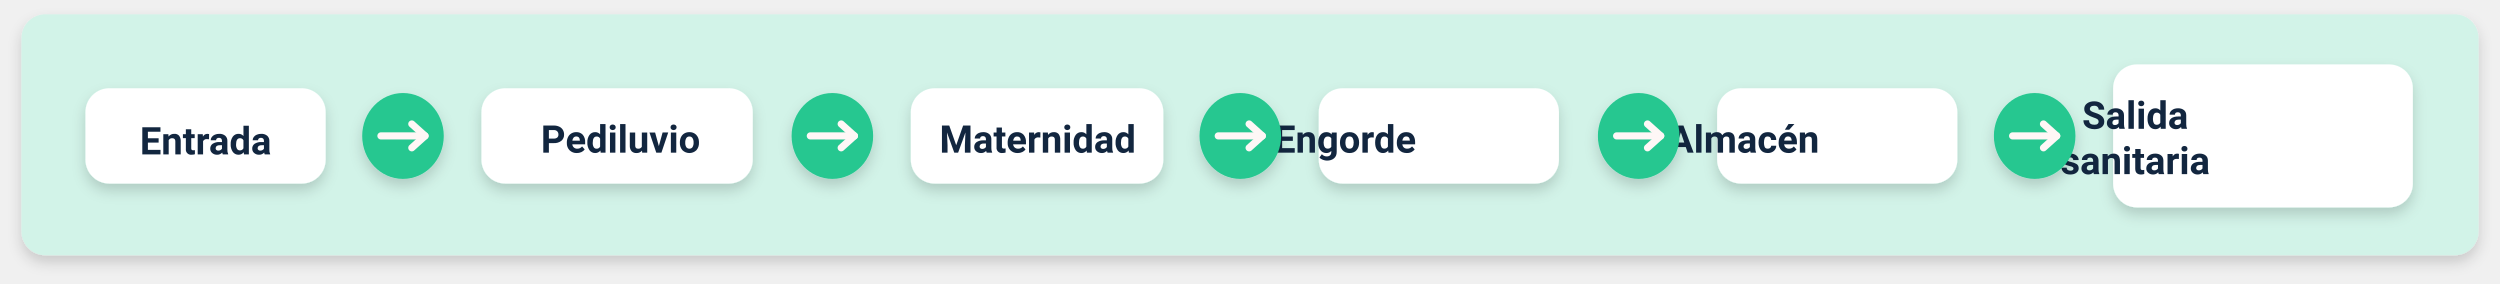
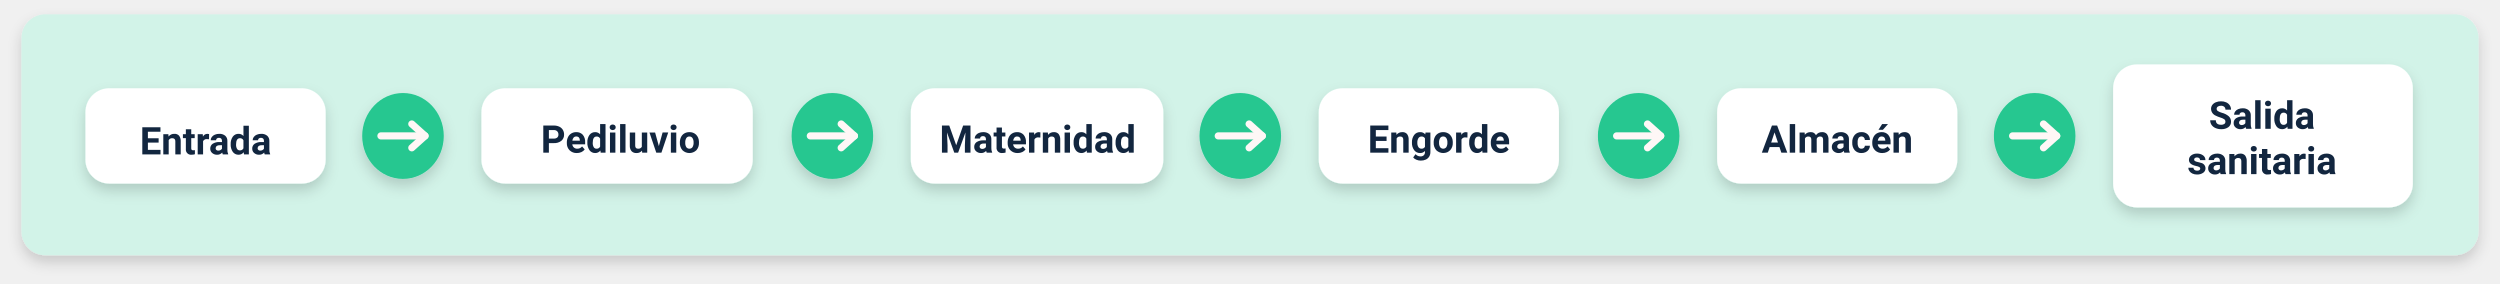
<svg xmlns="http://www.w3.org/2000/svg" width="1048" height="119" viewBox="0 0 1048 119">
  <defs>
    <filter id="Trazado_1037071" x="0" y="0" width="1048" height="119" filterUnits="userSpaceOnUse">
      <feOffset dy="3" input="SourceAlpha" />
      <feGaussianBlur stdDeviation="3" result="blur" />
      <feFlood flood-opacity="0.161" />
      <feComposite operator="in" in2="blur" />
      <feComposite in="SourceGraphic" />
    </filter>
    <filter id="Trazado_1037072" x="26.829" y="31" width="118.672" height="57.933" filterUnits="userSpaceOnUse">
      <feOffset dy="3" input="SourceAlpha" />
      <feGaussianBlur stdDeviation="3" result="blur-2" />
      <feFlood flood-opacity="0.161" />
      <feComposite operator="in" in2="blur-2" />
      <feComposite in="SourceGraphic" />
    </filter>
    <filter id="Trazado_1037074" x="192.829" y="31" width="131.715" height="57.933" filterUnits="userSpaceOnUse">
      <feOffset dy="3" input="SourceAlpha" />
      <feGaussianBlur stdDeviation="3" result="blur-3" />
      <feFlood flood-opacity="0.161" />
      <feComposite operator="in" in2="blur-3" />
      <feComposite in="SourceGraphic" />
    </filter>
    <filter id="Trazado_1037076" x="372.829" y="31" width="123.821" height="57.933" filterUnits="userSpaceOnUse">
      <feOffset dy="3" input="SourceAlpha" />
      <feGaussianBlur stdDeviation="3" result="blur-4" />
      <feFlood flood-opacity="0.161" />
      <feComposite operator="in" in2="blur-4" />
      <feComposite in="SourceGraphic" />
    </filter>
-     <filter id="Rectángulo_403036" x="543.829" y="31" width="118.672" height="57.933" filterUnits="userSpaceOnUse">
+     <filter id="Trazado_1037086" x="543.829" y="31" width="118.672" height="57.933" filterUnits="userSpaceOnUse">
      <feOffset dy="3" input="SourceAlpha" />
      <feGaussianBlur stdDeviation="3" result="blur-5" />
      <feFlood flood-opacity="0.161" />
      <feComposite operator="in" in2="blur-5" />
      <feComposite in="SourceGraphic" />
    </filter>
-     <filter id="Rectángulo_403036-2" x="710.829" y="31" width="118.672" height="57.933" filterUnits="userSpaceOnUse">
+     <filter id="Trazado_1037084" x="710.829" y="31" width="118.672" height="57.933" filterUnits="userSpaceOnUse">
      <feOffset dy="3" input="SourceAlpha" />
      <feGaussianBlur stdDeviation="3" result="blur-6" />
      <feFlood flood-opacity="0.161" />
      <feComposite operator="in" in2="blur-6" />
      <feComposite in="SourceGraphic" />
    </filter>
-     <filter id="Rectángulo_403036-3" x="876.829" y="21" width="143.631" height="77.933" filterUnits="userSpaceOnUse">
+     <filter id="Rectángulo_403036" x="876.829" y="21" width="143.631" height="77.933" filterUnits="userSpaceOnUse">
      <feOffset dy="3" input="SourceAlpha" />
      <feGaussianBlur stdDeviation="3" result="blur-7" />
      <feFlood flood-opacity="0.161" />
      <feComposite operator="in" in2="blur-7" />
      <feComposite in="SourceGraphic" />
    </filter>
    <filter id="Trazado_1037078" x="142.829" y="33" width="52.203" height="54" filterUnits="userSpaceOnUse">
      <feOffset dy="3" input="SourceAlpha" />
      <feGaussianBlur stdDeviation="3" result="blur-8" />
      <feFlood flood-opacity="0.161" />
      <feComposite operator="in" in2="blur-8" />
      <feComposite in="SourceGraphic" />
    </filter>
    <filter id="Trazado_1037079" x="322.829" y="33" width="52.203" height="54" filterUnits="userSpaceOnUse">
      <feOffset dy="3" input="SourceAlpha" />
      <feGaussianBlur stdDeviation="3" result="blur-9" />
      <feFlood flood-opacity="0.161" />
      <feComposite operator="in" in2="blur-9" />
      <feComposite in="SourceGraphic" />
    </filter>
    <filter id="Trazado_1037080" x="493.829" y="33" width="52.203" height="54" filterUnits="userSpaceOnUse">
      <feOffset dy="3" input="SourceAlpha" />
      <feGaussianBlur stdDeviation="3" result="blur-10" />
      <feFlood flood-opacity="0.161" />
      <feComposite operator="in" in2="blur-10" />
      <feComposite in="SourceGraphic" />
    </filter>
    <filter id="Trazado_1037081" x="660.829" y="33" width="52.203" height="54" filterUnits="userSpaceOnUse">
      <feOffset dy="3" input="SourceAlpha" />
      <feGaussianBlur stdDeviation="3" result="blur-11" />
      <feFlood flood-opacity="0.161" />
      <feComposite operator="in" in2="blur-11" />
      <feComposite in="SourceGraphic" />
    </filter>
    <filter id="Trazado_1037082" x="826.829" y="33" width="52.203" height="54" filterUnits="userSpaceOnUse">
      <feOffset dy="3" input="SourceAlpha" />
      <feGaussianBlur stdDeviation="3" result="blur-12" />
      <feFlood flood-opacity="0.161" />
      <feComposite operator="in" in2="blur-12" />
      <feComposite in="SourceGraphic" />
    </filter>
  </defs>
  <g id="Grupo_1202355" data-name="Grupo 1202355" transform="translate(-276 -1973.824)">
    <g transform="matrix(1, 0, 0, 1, 276, 1973.82)" filter="url(#Trazado_1037071)">
      <path id="Trazado_1037071-2" data-name="Trazado 1037071" d="M10,0H1020a10,10,0,0,1,10,10V91a10,10,0,0,1-10,10H10A10,10,0,0,1,0,91V10A10,10,0,0,1,10,0Z" transform="translate(9 6)" fill="#d2f3e8" />
    </g>
    <g transform="matrix(1, 0, 0, 1, 276, 1973.82)" filter="url(#Trazado_1037072)">
      <path id="Trazado_1037072-2" data-name="Trazado 1037072" d="M10,0H90.672a10,10,0,0,1,10,10V29.933a10,10,0,0,1-10,10H10a10,10,0,0,1-10-10V10A10,10,0,0,1,10,0Z" transform="translate(35.83 37)" fill="#fff" />
    </g>
    <path id="Trazado_1037073" data-name="Trazado 1037073" d="M13.105,12.07h-4.5v3.047h5.281V17H6.261V5.625h7.609v1.9H8.605v2.711h4.5Zm4.086-3.523.07.977a2.951,2.951,0,0,1,2.43-1.133,2.453,2.453,0,0,1,2,.789,3.682,3.682,0,0,1,.672,2.359V17H20.105V11.594a1.465,1.465,0,0,0-.312-1.043,1.4,1.4,0,0,0-1.039-.324,1.553,1.553,0,0,0-1.43.813V17H15.066V8.547Zm9.586-2.078V8.547h1.445V10.2H26.777v4.219a1.007,1.007,0,0,0,.18.672.9.9,0,0,0,.688.2,3.6,3.6,0,0,0,.664-.055v1.711a4.648,4.648,0,0,1-1.367.2,2.156,2.156,0,0,1-2.422-2.4V10.2H23.285V8.547h1.234V6.469Zm7.453,4.2a6.134,6.134,0,0,0-.812-.062,1.654,1.654,0,0,0-1.68.867V17H29.48V8.547h2.133l.063,1.008a2.092,2.092,0,0,1,1.883-1.164,2.366,2.366,0,0,1,.7.1ZM39.98,17a2.507,2.507,0,0,1-.227-.758,2.732,2.732,0,0,1-2.133.914,3,3,0,0,1-2.059-.719,2.312,2.312,0,0,1-.816-1.812,2.389,2.389,0,0,1,1-2.062,4.915,4.915,0,0,1,2.879-.727H39.66v-.484a1.393,1.393,0,0,0-.3-.937,1.183,1.183,0,0,0-.949-.352,1.345,1.345,0,0,0-.895.273.929.929,0,0,0-.324.75H34.933a2.268,2.268,0,0,1,.453-1.359,3,3,0,0,1,1.281-.98,4.669,4.669,0,0,1,1.859-.355,3.689,3.689,0,0,1,2.48.785,2.747,2.747,0,0,1,.918,2.207v3.664a4.041,4.041,0,0,0,.336,1.82V17Zm-1.867-1.57a1.945,1.945,0,0,0,.922-.223,1.462,1.462,0,0,0,.625-.6V13.156h-.844q-1.7,0-1.8,1.172L37,14.461a.9.9,0,0,0,.3.7A1.153,1.153,0,0,0,38.113,15.43Zm5.2-2.719a5.094,5.094,0,0,1,.887-3.148,2.877,2.877,0,0,1,2.426-1.172,2.589,2.589,0,0,1,2.039.922V5h2.266V17H48.886l-.109-.9a2.657,2.657,0,0,1-2.172,1.055A2.869,2.869,0,0,1,44.21,15.98,5.258,5.258,0,0,1,43.308,12.711Zm2.258.168A3.337,3.337,0,0,0,45.98,14.7a1.349,1.349,0,0,0,1.2.634,1.511,1.511,0,0,0,1.477-.884V11.111a1.489,1.489,0,0,0-1.461-.884Q45.566,10.227,45.566,12.879ZM57.574,17a2.507,2.507,0,0,1-.227-.758,2.732,2.732,0,0,1-2.133.914,3,3,0,0,1-2.059-.719,2.312,2.312,0,0,1-.816-1.812,2.389,2.389,0,0,1,1-2.062,4.915,4.915,0,0,1,2.879-.727h1.039v-.484a1.393,1.393,0,0,0-.3-.937A1.183,1.183,0,0,0,56,10.063a1.345,1.345,0,0,0-.895.273.929.929,0,0,0-.324.75H52.527a2.268,2.268,0,0,1,.453-1.359,3,3,0,0,1,1.281-.98,4.669,4.669,0,0,1,1.859-.355,3.689,3.689,0,0,1,2.48.785,2.747,2.747,0,0,1,.918,2.207v3.664a4.041,4.041,0,0,0,.336,1.82V17Zm-1.867-1.57a1.945,1.945,0,0,0,.922-.223,1.462,1.462,0,0,0,.625-.6V13.156H56.41q-1.7,0-1.8,1.172l-.008.133a.9.9,0,0,0,.3.7A1.153,1.153,0,0,0,55.707,15.43Z" transform="translate(329.392 2021.535)" fill="#12263f" />
    <g transform="matrix(1, 0, 0, 1, 276, 1973.82)" filter="url(#Trazado_1037074)">
      <path id="Trazado_1037074-2" data-name="Trazado 1037074" d="M10,0h93.715a10,10,0,0,1,10,10V29.933a10,10,0,0,1-10,10H10a10,10,0,0,1-10-10V10A10,10,0,0,1,10,0Z" transform="translate(201.83 37)" fill="#fff" />
    </g>
    <path id="Trazado_1037075" data-name="Trazado 1037075" d="M8.264,12.992V17H5.92V5.625h4.437a5.134,5.134,0,0,1,2.254.469,3.454,3.454,0,0,1,1.5,1.332,3.714,3.714,0,0,1,.523,1.965,3.266,3.266,0,0,1-1.145,2.637,4.767,4.767,0,0,1-3.168.965Zm0-1.9h2.094a2.059,2.059,0,0,0,1.418-.437,1.591,1.591,0,0,0,.488-1.25,1.876,1.876,0,0,0-.492-1.352,1.839,1.839,0,0,0-1.359-.531H8.264Zm11.719,6.063a4.15,4.15,0,0,1-3.027-1.141,4.054,4.054,0,0,1-1.168-3.039v-.219a5.106,5.106,0,0,1,.492-2.277,3.612,3.612,0,0,1,1.395-1.547,3.914,3.914,0,0,1,2.059-.543,3.508,3.508,0,0,1,2.73,1.094,4.444,4.444,0,0,1,1,3.1v.922H18.077a2.1,2.1,0,0,0,.66,1.328,2,2,0,0,0,1.395.5,2.437,2.437,0,0,0,2.039-.945l1.109,1.242A3.389,3.389,0,0,1,21.9,16.754,4.511,4.511,0,0,1,19.983,17.156Zm-.258-6.945a1.411,1.411,0,0,0-1.09.455,2.357,2.357,0,0,0-.535,1.3h3.141v-.181a1.681,1.681,0,0,0-.406-1.165A1.456,1.456,0,0,0,19.725,10.211Zm4.664,2.5a5.094,5.094,0,0,1,.887-3.148A2.877,2.877,0,0,1,27.7,8.391a2.589,2.589,0,0,1,2.039.922V5h2.266V17H29.967l-.109-.9a2.657,2.657,0,0,1-2.172,1.055,2.869,2.869,0,0,1-2.395-1.176A5.258,5.258,0,0,1,24.389,12.711Zm2.258.168a3.337,3.337,0,0,0,.414,1.823,1.349,1.349,0,0,0,1.2.634,1.511,1.511,0,0,0,1.477-.884V11.111a1.489,1.489,0,0,0-1.461-.884Q26.647,10.227,26.647,12.879ZM36.139,17H33.873V8.547h2.266Zm-2.4-10.641a1.112,1.112,0,0,1,.34-.836,1.465,1.465,0,0,1,1.848,0,1.105,1.105,0,0,1,.344.836,1.108,1.108,0,0,1-.348.844,1.448,1.448,0,0,1-1.836,0A1.108,1.108,0,0,1,33.741,6.359ZM40.381,17H38.116V5h2.266Zm6.922-.859a2.831,2.831,0,0,1-2.312,1.016,2.67,2.67,0,0,1-2.074-.781,3.335,3.335,0,0,1-.73-2.289V8.547h2.258v5.467q0,1.322,1.2,1.322a1.63,1.63,0,0,0,1.578-.8V8.547h2.266V17H47.366Zm7.055-1.9,1.57-5.7h2.359L55.436,17H53.28L50.428,8.547h2.359ZM61.663,17H59.4V8.547h2.266Zm-2.4-10.641a1.112,1.112,0,0,1,.34-.836,1.465,1.465,0,0,1,1.848,0,1.105,1.105,0,0,1,.344.836,1.108,1.108,0,0,1-.348.844,1.448,1.448,0,0,1-1.836,0A1.108,1.108,0,0,1,59.264,6.359ZM63.17,12.7a5.013,5.013,0,0,1,.484-2.242A3.546,3.546,0,0,1,65.049,8.93a4.069,4.069,0,0,1,2.113-.539,3.849,3.849,0,0,1,2.793,1.047,4.2,4.2,0,0,1,1.207,2.844l.016.578a4.418,4.418,0,0,1-1.086,3.121,4.209,4.209,0,0,1-5.832,0A4.5,4.5,0,0,1,63.17,12.8Zm2.258.16a3.16,3.16,0,0,0,.453,1.843,1.628,1.628,0,0,0,2.578.008,3.457,3.457,0,0,0,.461-2.015,3.128,3.128,0,0,0-.461-1.831,1.5,1.5,0,0,0-1.3-.649,1.474,1.474,0,0,0-1.281.646A3.516,3.516,0,0,0,65.428,12.856Z" transform="translate(497.829 2020.825)" fill="#12263f" />
    <g transform="matrix(1, 0, 0, 1, 276, 1973.82)" filter="url(#Trazado_1037076)">
      <path id="Trazado_1037076-2" data-name="Trazado 1037076" d="M10,0H95.821a10,10,0,0,1,10,10V29.933a10,10,0,0,1-10,10H10a10,10,0,0,1-10-10V10A10,10,0,0,1,10,0Z" transform="translate(381.83 37)" fill="#fff" />
    </g>
    <path id="Trazado_1037077" data-name="Trazado 1037077" d="M5,5.625l2.922,8.25,2.906-8.25h3.078V17H11.559V13.891l.234-5.367L8.723,17H7.114L4.051,8.531l.234,5.359V17H1.942V5.625ZM20.707,17a2.507,2.507,0,0,1-.227-.758,2.732,2.732,0,0,1-2.133.914,3,3,0,0,1-2.059-.719,2.312,2.312,0,0,1-.816-1.812,2.389,2.389,0,0,1,1-2.062,4.915,4.915,0,0,1,2.879-.727h1.039v-.484a1.393,1.393,0,0,0-.3-.937,1.183,1.183,0,0,0-.949-.352,1.345,1.345,0,0,0-.895.273.929.929,0,0,0-.324.75H15.661a2.268,2.268,0,0,1,.453-1.359,3,3,0,0,1,1.281-.98,4.669,4.669,0,0,1,1.859-.355,3.689,3.689,0,0,1,2.48.785,2.747,2.747,0,0,1,.918,2.207v3.664a4.041,4.041,0,0,0,.336,1.82V17ZM18.84,15.43a1.945,1.945,0,0,0,.922-.223,1.462,1.462,0,0,0,.625-.6V13.156h-.844q-1.7,0-1.8,1.172l-.008.133a.9.9,0,0,0,.3.7A1.153,1.153,0,0,0,18.84,15.43Zm8.25-8.961V8.547h1.445V10.2H27.09v4.219a1.007,1.007,0,0,0,.18.672.9.9,0,0,0,.688.2,3.6,3.6,0,0,0,.664-.055v1.711a4.648,4.648,0,0,1-1.367.2,2.156,2.156,0,0,1-2.422-2.4V10.2H23.6V8.547h1.234V6.469Zm6.594,10.688a4.15,4.15,0,0,1-3.027-1.141,4.054,4.054,0,0,1-1.168-3.039v-.219a5.106,5.106,0,0,1,.492-2.277,3.612,3.612,0,0,1,1.395-1.547,3.914,3.914,0,0,1,2.059-.543,3.508,3.508,0,0,1,2.73,1.094,4.444,4.444,0,0,1,1,3.1v.922H31.778a2.1,2.1,0,0,0,.66,1.328,2,2,0,0,0,1.395.5,2.437,2.437,0,0,0,2.039-.945l1.109,1.242a3.389,3.389,0,0,1-1.375,1.121A4.511,4.511,0,0,1,33.684,17.156Zm-.258-6.945a1.411,1.411,0,0,0-1.09.455,2.357,2.357,0,0,0-.535,1.3h3.141v-.181a1.681,1.681,0,0,0-.406-1.165A1.456,1.456,0,0,0,33.426,10.211Zm9.766.453a6.134,6.134,0,0,0-.812-.062,1.654,1.654,0,0,0-1.68.867V17H38.442V8.547h2.133l.063,1.008A2.092,2.092,0,0,1,42.52,8.391a2.366,2.366,0,0,1,.7.1Zm3.164-2.117.07.977a2.951,2.951,0,0,1,2.43-1.133,2.453,2.453,0,0,1,2,.789,3.682,3.682,0,0,1,.672,2.359V17H49.27V11.594a1.465,1.465,0,0,0-.312-1.043,1.4,1.4,0,0,0-1.039-.324,1.553,1.553,0,0,0-1.43.813V17H44.231V8.547ZM55.622,17H53.356V8.547h2.266Zm-2.4-10.641a1.112,1.112,0,0,1,.34-.836,1.465,1.465,0,0,1,1.848,0,1.105,1.105,0,0,1,.344.836,1.108,1.108,0,0,1-.348.844,1.448,1.448,0,0,1-1.836,0A1.108,1.108,0,0,1,53.223,6.359Zm3.906,6.352a5.094,5.094,0,0,1,.887-3.148,2.877,2.877,0,0,1,2.426-1.172,2.589,2.589,0,0,1,2.039.922V5h2.266V17H62.707l-.109-.9a2.657,2.657,0,0,1-2.172,1.055,2.869,2.869,0,0,1-2.395-1.176A5.258,5.258,0,0,1,57.129,12.711Zm2.258.168A3.337,3.337,0,0,0,59.8,14.7a1.349,1.349,0,0,0,1.2.634,1.511,1.511,0,0,0,1.477-.884V11.111a1.489,1.489,0,0,0-1.461-.884Q59.387,10.227,59.387,12.879ZM71.395,17a2.507,2.507,0,0,1-.227-.758,2.732,2.732,0,0,1-2.133.914,3,3,0,0,1-2.059-.719,2.312,2.312,0,0,1-.816-1.812,2.389,2.389,0,0,1,1-2.062,4.915,4.915,0,0,1,2.879-.727h1.039v-.484a1.393,1.393,0,0,0-.3-.937,1.183,1.183,0,0,0-.949-.352,1.345,1.345,0,0,0-.895.273.929.929,0,0,0-.324.75H66.348A2.268,2.268,0,0,1,66.8,9.727a3,3,0,0,1,1.281-.98,4.669,4.669,0,0,1,1.859-.355,3.689,3.689,0,0,1,2.48.785,2.747,2.747,0,0,1,.918,2.207v3.664a4.041,4.041,0,0,0,.336,1.82V17Zm-1.867-1.57a1.945,1.945,0,0,0,.922-.223,1.462,1.462,0,0,0,.625-.6V13.156h-.844q-1.7,0-1.8,1.172l-.008.133a.9.9,0,0,0,.3.7A1.153,1.153,0,0,0,69.528,15.43Zm5.2-2.719a5.094,5.094,0,0,1,.887-3.148,2.877,2.877,0,0,1,2.426-1.172,2.589,2.589,0,0,1,2.039.922V5H82.34V17H80.3l-.109-.9a2.657,2.657,0,0,1-2.172,1.055,2.869,2.869,0,0,1-2.395-1.176A5.258,5.258,0,0,1,74.723,12.711Zm2.258.168a3.337,3.337,0,0,0,.414,1.823,1.349,1.349,0,0,0,1.2.634,1.511,1.511,0,0,0,1.477-.884V11.111a1.489,1.489,0,0,0-1.461-.884Q76.981,10.227,76.981,12.879Z" transform="translate(668.921 2020.824)" fill="#12263f" />
-     <g id="Grupo_1189822" data-name="Grupo 1189822" transform="translate(828.829 2010.824)">
-       <g transform="matrix(1, 0, 0, 1, -552.83, -37)" filter="url(#Rectángulo_403036)">
-         <rect id="Rectángulo_403036-4" data-name="Rectángulo 403036" width="100.672" height="39.933" rx="10" transform="translate(552.83 37)" fill="#fff" />
+     <g transform="matrix(1, 0, 0, 1, 276, 1973.82)" filter="url(#Trazado_1037086)">
+       <path id="Trazado_1037086-2" data-name="Trazado 1037086" d="M10,0H90.672a10,10,0,0,1,10,10V29.933a10,10,0,0,1-10,10H10a10,10,0,0,1-10-10V10A10,10,0,0,1,10,0Z" transform="translate(552.83 37)" fill="#fff" />
+     </g>
+     <path id="Trazado_1037087" data-name="Trazado 1037087" d="M17.326,12.07h-4.5v3.047h5.281V17H10.482V5.625h7.609v1.9H12.826v2.711h4.5Zm4.086-3.523.07.977a2.951,2.951,0,0,1,2.43-1.133,2.453,2.453,0,0,1,2,.789,3.682,3.682,0,0,1,.672,2.359V17H24.326V11.594a1.465,1.465,0,0,0-.312-1.043,1.4,1.4,0,0,0-1.039-.324,1.553,1.553,0,0,0-1.43.813V17H19.287V8.547Zm6.555,4.164a4.954,4.954,0,0,1,.926-3.133,3,3,0,0,1,2.5-1.187,2.631,2.631,0,0,1,2.164.953l.094-.8h2.047v8.172a3.613,3.613,0,0,1-.5,1.93,3.236,3.236,0,0,1-1.418,1.25,4.985,4.985,0,0,1-2.141.43,4.635,4.635,0,0,1-1.812-.371A3.217,3.217,0,0,1,28.482,19l1-1.375a2.645,2.645,0,0,0,2.047.945,1.936,1.936,0,0,0,1.4-.48,1.8,1.8,0,0,0,.5-1.363v-.453a2.612,2.612,0,0,1-2.055.883,2.992,2.992,0,0,1-2.465-1.191,4.953,4.953,0,0,1-.941-3.16Zm2.258.168a3.085,3.085,0,0,0,.461,1.8,1.466,1.466,0,0,0,1.266.653,1.568,1.568,0,0,0,1.477-.775V11a1.564,1.564,0,0,0-1.461-.775,1.476,1.476,0,0,0-1.277.665A3.477,3.477,0,0,0,30.224,12.879Zm6.852-.184a5.013,5.013,0,0,1,.484-2.242A3.546,3.546,0,0,1,38.955,8.93a4.069,4.069,0,0,1,2.113-.539,3.849,3.849,0,0,1,2.793,1.047,4.2,4.2,0,0,1,1.207,2.844l.016.578A4.418,4.418,0,0,1,44,15.98a4.209,4.209,0,0,1-5.832,0,4.5,4.5,0,0,1-1.09-3.187Zm2.258.16a3.16,3.16,0,0,0,.453,1.843,1.628,1.628,0,0,0,2.578.008,3.457,3.457,0,0,0,.461-2.015,3.128,3.128,0,0,0-.461-1.831,1.5,1.5,0,0,0-1.3-.649,1.474,1.474,0,0,0-1.281.646A3.516,3.516,0,0,0,39.334,12.856Zm11.891-2.192a6.134,6.134,0,0,0-.812-.062,1.654,1.654,0,0,0-1.68.867V17H46.474V8.547h2.133l.063,1.008a2.092,2.092,0,0,1,1.883-1.164,2.366,2.366,0,0,1,.7.1Zm.734,2.047a5.094,5.094,0,0,1,.887-3.148,2.877,2.877,0,0,1,2.426-1.172,2.589,2.589,0,0,1,2.039.922V5h2.266V17H57.537l-.109-.9a2.657,2.657,0,0,1-2.172,1.055,2.869,2.869,0,0,1-2.395-1.176A5.258,5.258,0,0,1,51.959,12.711Zm2.258.168A3.337,3.337,0,0,0,54.63,14.7a1.349,1.349,0,0,0,1.2.634,1.511,1.511,0,0,0,1.477-.884V11.111a1.489,1.489,0,0,0-1.461-.884Q54.216,10.227,54.216,12.879Zm11,4.277a4.15,4.15,0,0,1-3.027-1.141,4.054,4.054,0,0,1-1.168-3.039v-.219a5.106,5.106,0,0,1,.492-2.277,3.612,3.612,0,0,1,1.395-1.547,3.914,3.914,0,0,1,2.059-.543A3.508,3.508,0,0,1,67.7,9.484a4.444,4.444,0,0,1,1,3.1v.922H63.31a2.1,2.1,0,0,0,.66,1.328,2,2,0,0,0,1.395.5,2.437,2.437,0,0,0,2.039-.945l1.109,1.242a3.389,3.389,0,0,1-1.375,1.121A4.511,4.511,0,0,1,65.216,17.156Zm-.258-6.945a1.411,1.411,0,0,0-1.09.455,2.357,2.357,0,0,0-.535,1.3h3.141v-.181a1.681,1.681,0,0,0-.406-1.165A1.456,1.456,0,0,0,64.959,10.211Z" transform="translate(839.921 2020.824)" fill="#12263f" />
+     <g transform="matrix(1, 0, 0, 1, 276, 1973.82)" filter="url(#Trazado_1037084)">
+       <path id="Trazado_1037084-2" data-name="Trazado 1037084" d="M10,0H90.672a10,10,0,0,1,10,10V29.933a10,10,0,0,1-10,10H10a10,10,0,0,1-10-10V10A10,10,0,0,1,10,0Z" transform="translate(719.83 37)" fill="#fff" />
+     </g>
+     <path id="Trazado_1037085" data-name="Trazado 1037085" d="M15.029,14.656H10.92L10.138,17H7.646L11.88,5.625h2.172L18.31,17H15.818Zm-3.477-1.9H14.4L12.966,8.5ZM21.607,17H19.341V5h2.266Zm3.977-8.453.07.945a2.971,2.971,0,0,1,2.43-1.1A2.255,2.255,0,0,1,30.326,9.68a2.9,2.9,0,0,1,2.539-1.289,2.521,2.521,0,0,1,2.047.8,3.681,3.681,0,0,1,.672,2.41V17H33.318V11.609a1.61,1.61,0,0,0-.281-1.051,1.246,1.246,0,0,0-.992-.332,1.409,1.409,0,0,0-1.406.969l.008,5.8H28.388V11.617a1.59,1.59,0,0,0-.289-1.062,1.259,1.259,0,0,0-.984-.328,1.463,1.463,0,0,0-1.391.8V17H23.466V8.547ZM42.216,17a2.507,2.507,0,0,1-.227-.758,2.732,2.732,0,0,1-2.133.914,3,3,0,0,1-2.059-.719,2.312,2.312,0,0,1-.816-1.812,2.389,2.389,0,0,1,1-2.062,4.915,4.915,0,0,1,2.879-.727H41.9v-.484a1.393,1.393,0,0,0-.3-.937,1.183,1.183,0,0,0-.949-.352,1.345,1.345,0,0,0-.895.273.929.929,0,0,0-.324.75H37.17a2.268,2.268,0,0,1,.453-1.359,3,3,0,0,1,1.281-.98,4.669,4.669,0,0,1,1.859-.355,3.689,3.689,0,0,1,2.48.785,2.747,2.747,0,0,1,.918,2.207v3.664a4.041,4.041,0,0,0,.336,1.82V17Zm-1.867-1.57a1.945,1.945,0,0,0,.922-.223,1.462,1.462,0,0,0,.625-.6V13.156h-.844q-1.7,0-1.8,1.172l-.008.133a.9.9,0,0,0,.3.7A1.153,1.153,0,0,0,40.349,15.43Zm9.063-.094a1.481,1.481,0,0,0,1.016-.344,1.2,1.2,0,0,0,.406-.914h2.117a2.9,2.9,0,0,1-.469,1.574,3.093,3.093,0,0,1-1.262,1.109,3.949,3.949,0,0,1-1.77.395A3.67,3.67,0,0,1,46.591,16a4.56,4.56,0,0,1-1.047-3.184v-.148a4.508,4.508,0,0,1,1.039-3.117,3.627,3.627,0,0,1,2.852-1.164,3.555,3.555,0,0,1,2.543.9,3.2,3.2,0,0,1,.973,2.4H50.834a1.551,1.551,0,0,0-.406-1.072,1.51,1.51,0,0,0-2.223.163,3.333,3.333,0,0,0-.4,1.866v.235a3.375,3.375,0,0,0,.4,1.878A1.377,1.377,0,0,0,49.412,15.336Zm8.719,1.82A4.15,4.15,0,0,1,55.1,16.016a4.054,4.054,0,0,1-1.168-3.039v-.219a5.106,5.106,0,0,1,.492-2.277,3.612,3.612,0,0,1,1.395-1.547,3.914,3.914,0,0,1,2.059-.543,3.508,3.508,0,0,1,2.73,1.094,4.444,4.444,0,0,1,1,3.1v.922H56.224a2.1,2.1,0,0,0,.66,1.328,2,2,0,0,0,1.395.5,2.437,2.437,0,0,0,2.039-.945l1.109,1.242a3.389,3.389,0,0,1-1.375,1.121A4.511,4.511,0,0,1,58.13,17.156Zm-.258-6.945a1.411,1.411,0,0,0-1.09.455,2.357,2.357,0,0,0-.535,1.3h3.141v-.181a1.681,1.681,0,0,0-.406-1.165A1.456,1.456,0,0,0,57.873,10.211ZM58.076,5h2.461L58.373,7.422H56.537Zm6.891,3.547.07.977a2.951,2.951,0,0,1,2.43-1.133,2.453,2.453,0,0,1,2,.789,3.682,3.682,0,0,1,.672,2.359V17H67.88V11.594a1.465,1.465,0,0,0-.312-1.043,1.4,1.4,0,0,0-1.039-.324,1.553,1.553,0,0,0-1.43.813V17H62.841V8.547Z" transform="translate(1006.921 2020.824)" fill="#12263f" />
+     <g id="Grupo_1189822" data-name="Grupo 1189822" transform="translate(1161.829 2000.824)">
+       <g transform="matrix(1, 0, 0, 1, -885.83, -27)" filter="url(#Rectángulo_403036)">
+         <rect id="Rectángulo_403036-2" data-name="Rectángulo 403036" width="125.631" height="59.933" rx="10" transform="translate(885.83 27)" fill="#fff" />
      </g>
-       <text id="Engorde" transform="translate(11.093 10)" fill="#12263f" font-size="16" font-family="Roboto-Bold, Roboto" font-weight="700">
-         <tspan x="-29.82" y="17">Engorde</tspan>
-       </text>
-     </g>
-     <g id="Grupo_1189822-2" data-name="Grupo 1189822" transform="translate(995.829 2010.824)">
-       <g transform="matrix(1, 0, 0, 1, -719.83, -37)" filter="url(#Rectángulo_403036-2)">
-         <rect id="Rectángulo_403036-5" data-name="Rectángulo 403036" width="100.672" height="39.933" rx="10" transform="translate(719.83 37)" fill="#fff" />
-       </g>
-       <text id="Almacén" transform="translate(11.093 10)" fill="#12263f" font-size="16" font-family="Roboto-Bold, Roboto" font-weight="700">
-         <tspan x="-31.695" y="17">Almacén</tspan>
-       </text>
-     </g>
-     <g id="Grupo_1189822-3" data-name="Grupo 1189822" transform="translate(1161.829 2000.824)">
-       <g transform="matrix(1, 0, 0, 1, -885.83, -27)" filter="url(#Rectángulo_403036-3)">
-         <rect id="Rectángulo_403036-6" data-name="Rectángulo 403036" width="125.631" height="59.933" rx="10" transform="translate(885.83 27)" fill="#fff" />
-       </g>
-       <text id="Salida_sanitaria" data-name="Salida sanitaria" transform="translate(9.244 10)" fill="#12263f" font-size="16" font-family="Roboto-Bold, Roboto" font-weight="700">
-         <tspan x="-22.246" y="17">Salida </tspan>
-         <tspan x="-31.324" y="36">sanitaria</tspan>
-       </text>
+       <path id="Trazado_1037083" data-name="Trazado 1037083" d="M37.821,14.016A1.2,1.2,0,0,0,37.352,13a6.148,6.148,0,0,0-1.687-.75,11.963,11.963,0,0,1-1.93-.777A3.153,3.153,0,0,1,31.8,8.648,2.747,2.747,0,0,1,32.317,7a3.389,3.389,0,0,1,1.492-1.129,5.616,5.616,0,0,1,2.184-.406,5.112,5.112,0,0,1,2.172.441,3.458,3.458,0,0,1,1.48,1.246,3.261,3.261,0,0,1,.527,1.828H37.828a1.534,1.534,0,0,0-.492-1.215,2.023,2.023,0,0,0-1.383-.434,2.162,2.162,0,0,0-1.336.363,1.146,1.146,0,0,0-.477.957,1.1,1.1,0,0,0,.559.93,6.311,6.311,0,0,0,1.645.7,7.106,7.106,0,0,1,2.914,1.492A2.972,2.972,0,0,1,40.172,14a2.737,2.737,0,0,1-1.117,2.316,4.891,4.891,0,0,1-3.008.84,5.808,5.808,0,0,1-2.391-.48,3.783,3.783,0,0,1-1.645-1.316,3.371,3.371,0,0,1-.566-1.937H33.8q0,1.883,2.25,1.883a2.189,2.189,0,0,0,1.3-.34A1.106,1.106,0,0,0,37.821,14.016ZM46.508,17a2.507,2.507,0,0,1-.227-.758,2.732,2.732,0,0,1-2.133.914,3,3,0,0,1-2.059-.719,2.312,2.312,0,0,1-.816-1.812,2.389,2.389,0,0,1,1-2.062,4.915,4.915,0,0,1,2.879-.727h1.039v-.484a1.393,1.393,0,0,0-.3-.937,1.183,1.183,0,0,0-.949-.352,1.345,1.345,0,0,0-.895.273.929.929,0,0,0-.324.75H41.461a2.268,2.268,0,0,1,.453-1.359,3,3,0,0,1,1.281-.98,4.669,4.669,0,0,1,1.859-.355,3.689,3.689,0,0,1,2.48.785,2.747,2.747,0,0,1,.918,2.207v3.664a4.041,4.041,0,0,0,.336,1.82V17Zm-1.867-1.57a1.945,1.945,0,0,0,.922-.223,1.462,1.462,0,0,0,.625-.6V13.156h-.844q-1.7,0-1.8,1.172l-.008.133a.9.9,0,0,0,.3.7A1.153,1.153,0,0,0,44.641,15.43ZM52.571,17H50.3V5h2.266Zm4.242,0H54.547V8.547h2.266Zm-2.4-10.641a1.112,1.112,0,0,1,.34-.836,1.465,1.465,0,0,1,1.848,0,1.105,1.105,0,0,1,.344.836A1.108,1.108,0,0,1,56.6,7.2a1.448,1.448,0,0,1-1.836,0A1.108,1.108,0,0,1,54.414,6.359Zm3.906,6.352a5.094,5.094,0,0,1,.887-3.148,2.877,2.877,0,0,1,2.426-1.172,2.589,2.589,0,0,1,2.039.922V5h2.266V17H63.9l-.109-.9a2.657,2.657,0,0,1-2.172,1.055,2.869,2.869,0,0,1-2.395-1.176A5.258,5.258,0,0,1,58.321,12.711Zm2.258.168a3.337,3.337,0,0,0,.414,1.823,1.349,1.349,0,0,0,1.2.634,1.511,1.511,0,0,0,1.477-.884V11.111a1.489,1.489,0,0,0-1.461-.884Q60.578,10.227,60.578,12.879ZM72.586,17a2.507,2.507,0,0,1-.227-.758,2.732,2.732,0,0,1-2.133.914,3,3,0,0,1-2.059-.719,2.312,2.312,0,0,1-.816-1.812,2.389,2.389,0,0,1,1-2.062,4.915,4.915,0,0,1,2.879-.727h1.039v-.484a1.393,1.393,0,0,0-.3-.937,1.183,1.183,0,0,0-.949-.352,1.345,1.345,0,0,0-.895.273.929.929,0,0,0-.324.75H67.539a2.268,2.268,0,0,1,.453-1.359,3,3,0,0,1,1.281-.98,4.669,4.669,0,0,1,1.859-.355,3.689,3.689,0,0,1,2.48.785,2.747,2.747,0,0,1,.918,2.207v3.664a4.041,4.041,0,0,0,.336,1.82V17Zm-1.867-1.57a1.945,1.945,0,0,0,.922-.223,1.462,1.462,0,0,0,.625-.6V13.156h-.844q-1.7,0-1.8,1.172l-.008.133a.9.9,0,0,0,.3.7A1.153,1.153,0,0,0,70.719,15.43ZM27.274,33.664a.727.727,0,0,0-.41-.652,4.659,4.659,0,0,0-1.316-.426q-3.016-.633-3.016-2.562a2.323,2.323,0,0,1,.934-1.879,3.766,3.766,0,0,1,2.441-.754,4.053,4.053,0,0,1,2.574.758,2.388,2.388,0,0,1,.965,1.969H27.188a1.092,1.092,0,0,0-.312-.8A1.322,1.322,0,0,0,25.9,29a1.351,1.351,0,0,0-.883.258.814.814,0,0,0-.312.656.7.7,0,0,0,.355.605,3.657,3.657,0,0,0,1.2.4,9.8,9.8,0,0,1,1.422.379,2.336,2.336,0,0,1,1.789,2.273,2.2,2.2,0,0,1-.992,1.871,4.28,4.28,0,0,1-2.562.715,4.47,4.47,0,0,1-1.887-.379,3.166,3.166,0,0,1-1.293-1.039,2.414,2.414,0,0,1-.469-1.426h2.141a1.179,1.179,0,0,0,.445.922,1.766,1.766,0,0,0,1.109.32,1.635,1.635,0,0,0,.98-.246A.766.766,0,0,0,27.274,33.664ZM35.821,36a2.507,2.507,0,0,1-.227-.758,2.732,2.732,0,0,1-2.133.914,3,3,0,0,1-2.059-.719,2.312,2.312,0,0,1-.816-1.812,2.389,2.389,0,0,1,1-2.062,4.915,4.915,0,0,1,2.879-.727H35.5v-.484a1.393,1.393,0,0,0-.3-.937,1.183,1.183,0,0,0-.949-.352,1.345,1.345,0,0,0-.895.273.929.929,0,0,0-.324.75H30.774a2.268,2.268,0,0,1,.453-1.359,3,3,0,0,1,1.281-.98,4.669,4.669,0,0,1,1.859-.355,3.689,3.689,0,0,1,2.48.785,2.747,2.747,0,0,1,.918,2.207v3.664a4.041,4.041,0,0,0,.336,1.82V36Zm-1.867-1.57a1.945,1.945,0,0,0,.922-.223,1.462,1.462,0,0,0,.625-.6V32.156h-.844q-1.7,0-1.8,1.172l-.008.133a.9.9,0,0,0,.3.7A1.153,1.153,0,0,0,33.953,34.43Zm7.625-6.883.07.977a2.951,2.951,0,0,1,2.43-1.133,2.453,2.453,0,0,1,2,.789,3.682,3.682,0,0,1,.672,2.359V36H44.492V30.594a1.465,1.465,0,0,0-.312-1.043,1.4,1.4,0,0,0-1.039-.324,1.553,1.553,0,0,0-1.43.813V36H39.453V27.547ZM50.844,36H48.578V27.547h2.266Zm-2.4-10.641a1.112,1.112,0,0,1,.34-.836,1.465,1.465,0,0,1,1.848,0,1.193,1.193,0,0,1,0,1.68,1.448,1.448,0,0,1-1.836,0A1.108,1.108,0,0,1,48.446,25.359Zm6.961.109v2.078h1.445V29.2H55.407v4.219a1.007,1.007,0,0,0,.18.672.9.9,0,0,0,.688.2,3.6,3.6,0,0,0,.664-.055v1.711a4.648,4.648,0,0,1-1.367.2,2.156,2.156,0,0,1-2.422-2.4V29.2H51.914V27.547h1.234V25.469ZM63.008,36a2.507,2.507,0,0,1-.227-.758,2.732,2.732,0,0,1-2.133.914,3,3,0,0,1-2.059-.719,2.312,2.312,0,0,1-.816-1.812,2.389,2.389,0,0,1,1-2.062,4.915,4.915,0,0,1,2.879-.727h1.039v-.484a1.393,1.393,0,0,0-.3-.937,1.183,1.183,0,0,0-.949-.352,1.345,1.345,0,0,0-.895.273.929.929,0,0,0-.324.75H57.961a2.268,2.268,0,0,1,.453-1.359,3,3,0,0,1,1.281-.98,4.669,4.669,0,0,1,1.859-.355,3.689,3.689,0,0,1,2.48.785,2.747,2.747,0,0,1,.918,2.207v3.664a4.041,4.041,0,0,0,.336,1.82V36Zm-1.867-1.57a1.945,1.945,0,0,0,.922-.223,1.462,1.462,0,0,0,.625-.6V32.156h-.844q-1.7,0-1.8,1.172l-.008.133a.9.9,0,0,0,.3.7A1.153,1.153,0,0,0,61.141,34.43Zm10.3-4.766a6.134,6.134,0,0,0-.812-.062,1.654,1.654,0,0,0-1.68.867V36H66.688V27.547h2.133l.063,1.008a2.092,2.092,0,0,1,1.883-1.164,2.366,2.366,0,0,1,.7.1ZM74.907,36H72.641V27.547h2.266Zm-2.4-10.641a1.112,1.112,0,0,1,.34-.836,1.465,1.465,0,0,1,1.848,0,1.193,1.193,0,0,1,0,1.68,1.448,1.448,0,0,1-1.836,0A1.108,1.108,0,0,1,72.508,25.359ZM81.664,36a2.507,2.507,0,0,1-.227-.758,2.732,2.732,0,0,1-2.133.914,3,3,0,0,1-2.059-.719,2.312,2.312,0,0,1-.816-1.812,2.389,2.389,0,0,1,1-2.062,4.915,4.915,0,0,1,2.879-.727h1.039v-.484a1.393,1.393,0,0,0-.3-.937,1.183,1.183,0,0,0-.949-.352,1.345,1.345,0,0,0-.895.273.929.929,0,0,0-.324.75H76.617a2.268,2.268,0,0,1,.453-1.359,3,3,0,0,1,1.281-.98,4.669,4.669,0,0,1,1.859-.355,3.689,3.689,0,0,1,2.48.785,2.747,2.747,0,0,1,.918,2.207v3.664a4.041,4.041,0,0,0,.336,1.82V36ZM79.8,34.43a1.945,1.945,0,0,0,.922-.223,1.462,1.462,0,0,0,.625-.6V32.156H80.5q-1.7,0-1.8,1.172l-.008.133a.9.9,0,0,0,.3.7A1.153,1.153,0,0,0,79.8,34.43Z" transform="translate(9.244 10)" fill="#12263f" />
    </g>
    <g transform="matrix(1, 0, 0, 1, 276, 1973.82)" filter="url(#Trazado_1037078)">
      <path id="Trazado_1037078-2" data-name="Trazado 1037078" d="M17.1,0c9.445,0,17.1,8.059,17.1,18S26.546,36,17.1,36,0,27.941,0,18,7.657,0,17.1,0Z" transform="translate(151.83 39)" fill="#26c790" />
    </g>
    <g id="Grupo_1189816" data-name="Grupo 1189816" transform="translate(435.686 2025.791)">
      <line id="Línea_660" data-name="Línea 660" x2="16.639" transform="translate(0 5)" fill="none" stroke="#fef7f6" stroke-linecap="round" stroke-width="3" />
      <line id="Línea_661" data-name="Línea 661" x2="5.546" y2="5" transform="translate(12.942)" fill="none" stroke="#fef7f6" stroke-linecap="round" stroke-width="3" />
      <line id="Línea_662" data-name="Línea 662" x1="5.546" y2="5" transform="translate(12.942 5)" fill="none" stroke="#fef7f6" stroke-linecap="round" stroke-width="3" />
    </g>
    <g transform="matrix(1, 0, 0, 1, 276, 1973.82)" filter="url(#Trazado_1037079)">
      <path id="Trazado_1037079-2" data-name="Trazado 1037079" d="M17.1,0c9.445,0,17.1,8.059,17.1,18S26.546,36,17.1,36,0,27.941,0,18,7.657,0,17.1,0Z" transform="translate(331.83 39)" fill="#26c790" />
    </g>
    <g id="Grupo_1189817" data-name="Grupo 1189817" transform="translate(615.686 2025.791)">
      <line id="Línea_660-2" data-name="Línea 660" x2="16.639" transform="translate(0 5)" fill="none" stroke="#fef7f6" stroke-linecap="round" stroke-width="3" />
      <line id="Línea_661-2" data-name="Línea 661" x2="5.546" y2="5" transform="translate(12.942)" fill="none" stroke="#fef7f6" stroke-linecap="round" stroke-width="3" />
      <line id="Línea_662-2" data-name="Línea 662" x1="5.546" y2="5" transform="translate(12.942 5)" fill="none" stroke="#fef7f6" stroke-linecap="round" stroke-width="3" />
    </g>
    <g transform="matrix(1, 0, 0, 1, 276, 1973.82)" filter="url(#Trazado_1037080)">
      <path id="Trazado_1037080-2" data-name="Trazado 1037080" d="M17.1,0c9.445,0,17.1,8.059,17.1,18S26.546,36,17.1,36,0,27.941,0,18,7.657,0,17.1,0Z" transform="translate(502.83 39)" fill="#26c790" />
    </g>
    <g id="Grupo_1189817-2" data-name="Grupo 1189817" transform="translate(786.686 2025.791)">
      <line id="Línea_660-3" data-name="Línea 660" x2="16.639" transform="translate(0 5)" fill="none" stroke="#fef7f6" stroke-linecap="round" stroke-width="3" />
      <line id="Línea_661-3" data-name="Línea 661" x2="5.546" y2="5" transform="translate(12.942)" fill="none" stroke="#fef7f6" stroke-linecap="round" stroke-width="3" />
      <line id="Línea_662-3" data-name="Línea 662" x1="5.546" y2="5" transform="translate(12.942 5)" fill="none" stroke="#fef7f6" stroke-linecap="round" stroke-width="3" />
    </g>
    <g transform="matrix(1, 0, 0, 1, 276, 1973.82)" filter="url(#Trazado_1037081)">
      <path id="Trazado_1037081-2" data-name="Trazado 1037081" d="M17.1,0c9.445,0,17.1,8.059,17.1,18S26.546,36,17.1,36,0,27.941,0,18,7.657,0,17.1,0Z" transform="translate(669.83 39)" fill="#26c790" />
    </g>
    <g id="Grupo_1189817-3" data-name="Grupo 1189817" transform="translate(953.686 2025.791)">
      <line id="Línea_660-4" data-name="Línea 660" x2="16.639" transform="translate(0 5)" fill="none" stroke="#fef7f6" stroke-linecap="round" stroke-width="3" />
      <line id="Línea_661-4" data-name="Línea 661" x2="5.546" y2="5" transform="translate(12.942)" fill="none" stroke="#fef7f6" stroke-linecap="round" stroke-width="3" />
      <line id="Línea_662-4" data-name="Línea 662" x1="5.546" y2="5" transform="translate(12.942 5)" fill="none" stroke="#fef7f6" stroke-linecap="round" stroke-width="3" />
    </g>
    <g transform="matrix(1, 0, 0, 1, 276, 1973.82)" filter="url(#Trazado_1037082)">
      <path id="Trazado_1037082-2" data-name="Trazado 1037082" d="M17.1,0c9.445,0,17.1,8.059,17.1,18S26.546,36,17.1,36,0,27.941,0,18,7.657,0,17.1,0Z" transform="translate(835.83 39)" fill="#26c790" />
    </g>
    <g id="Grupo_1189817-4" data-name="Grupo 1189817" transform="translate(1119.686 2025.791)">
      <line id="Línea_660-5" data-name="Línea 660" x2="16.639" transform="translate(0 5)" fill="none" stroke="#fef7f6" stroke-linecap="round" stroke-width="3" />
      <line id="Línea_661-5" data-name="Línea 661" x2="5.546" y2="5" transform="translate(12.942)" fill="none" stroke="#fef7f6" stroke-linecap="round" stroke-width="3" />
      <line id="Línea_662-5" data-name="Línea 662" x1="5.546" y2="5" transform="translate(12.942 5)" fill="none" stroke="#fef7f6" stroke-linecap="round" stroke-width="3" />
    </g>
  </g>
</svg>
